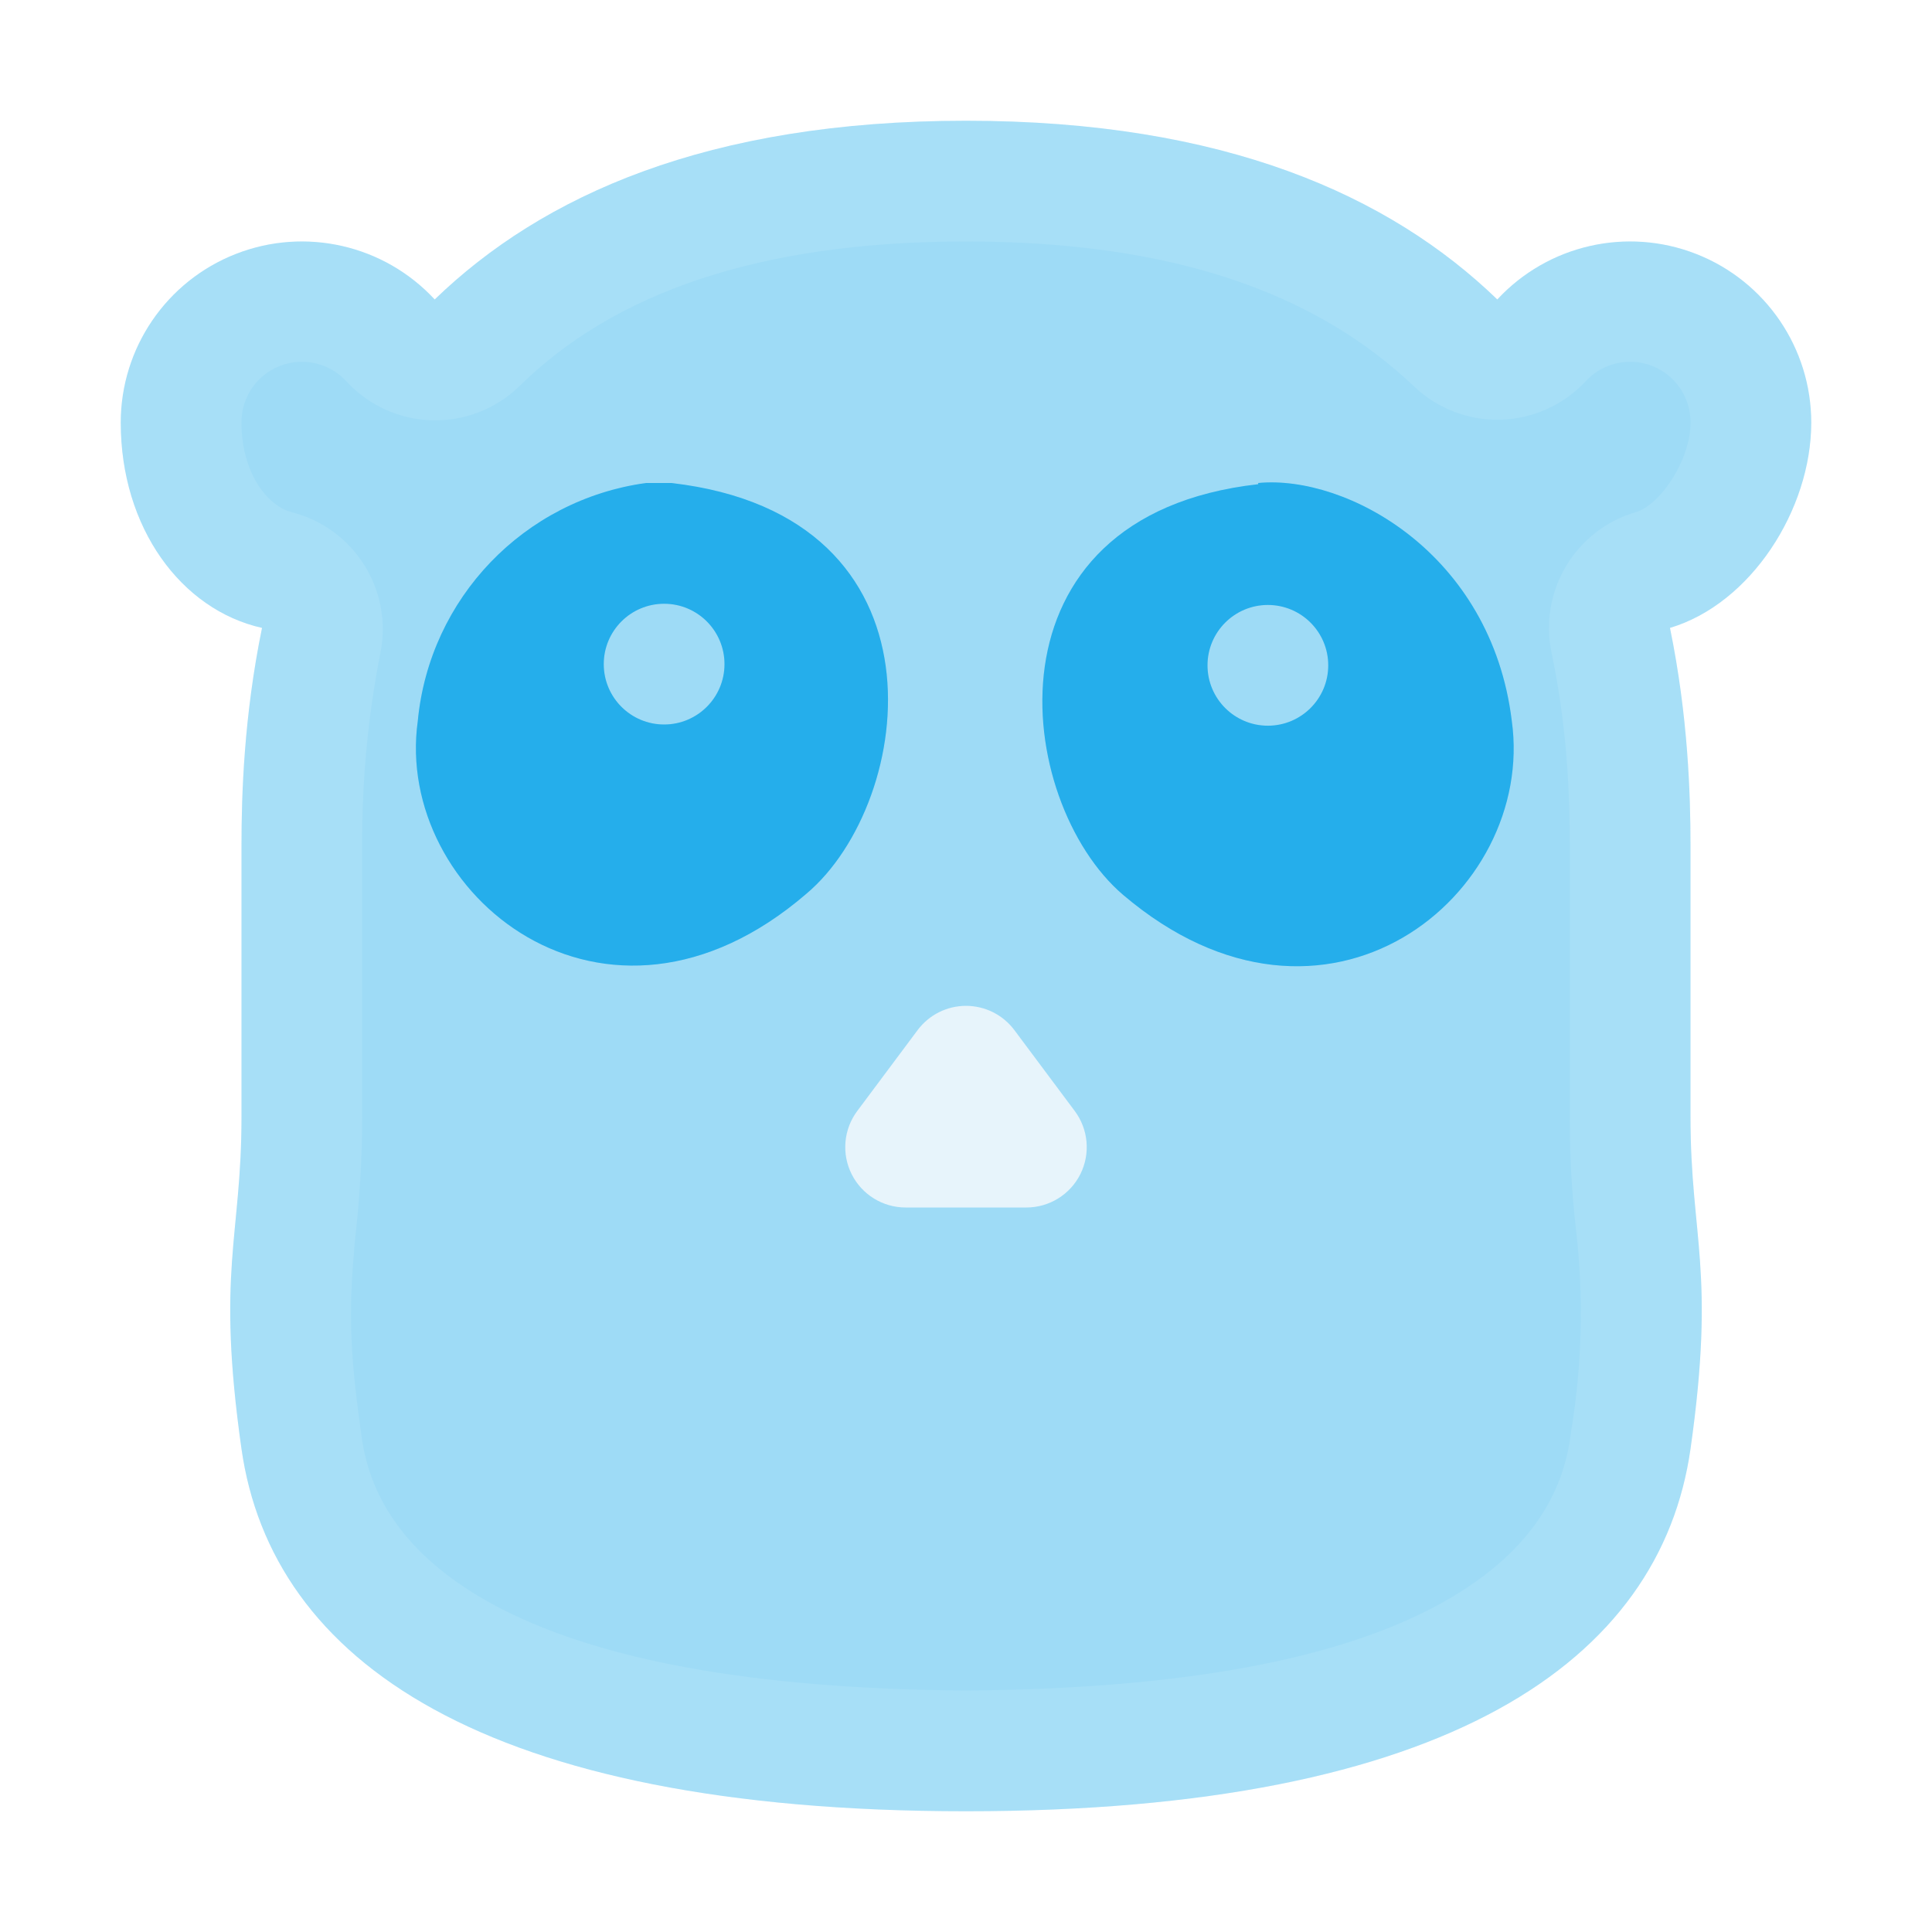
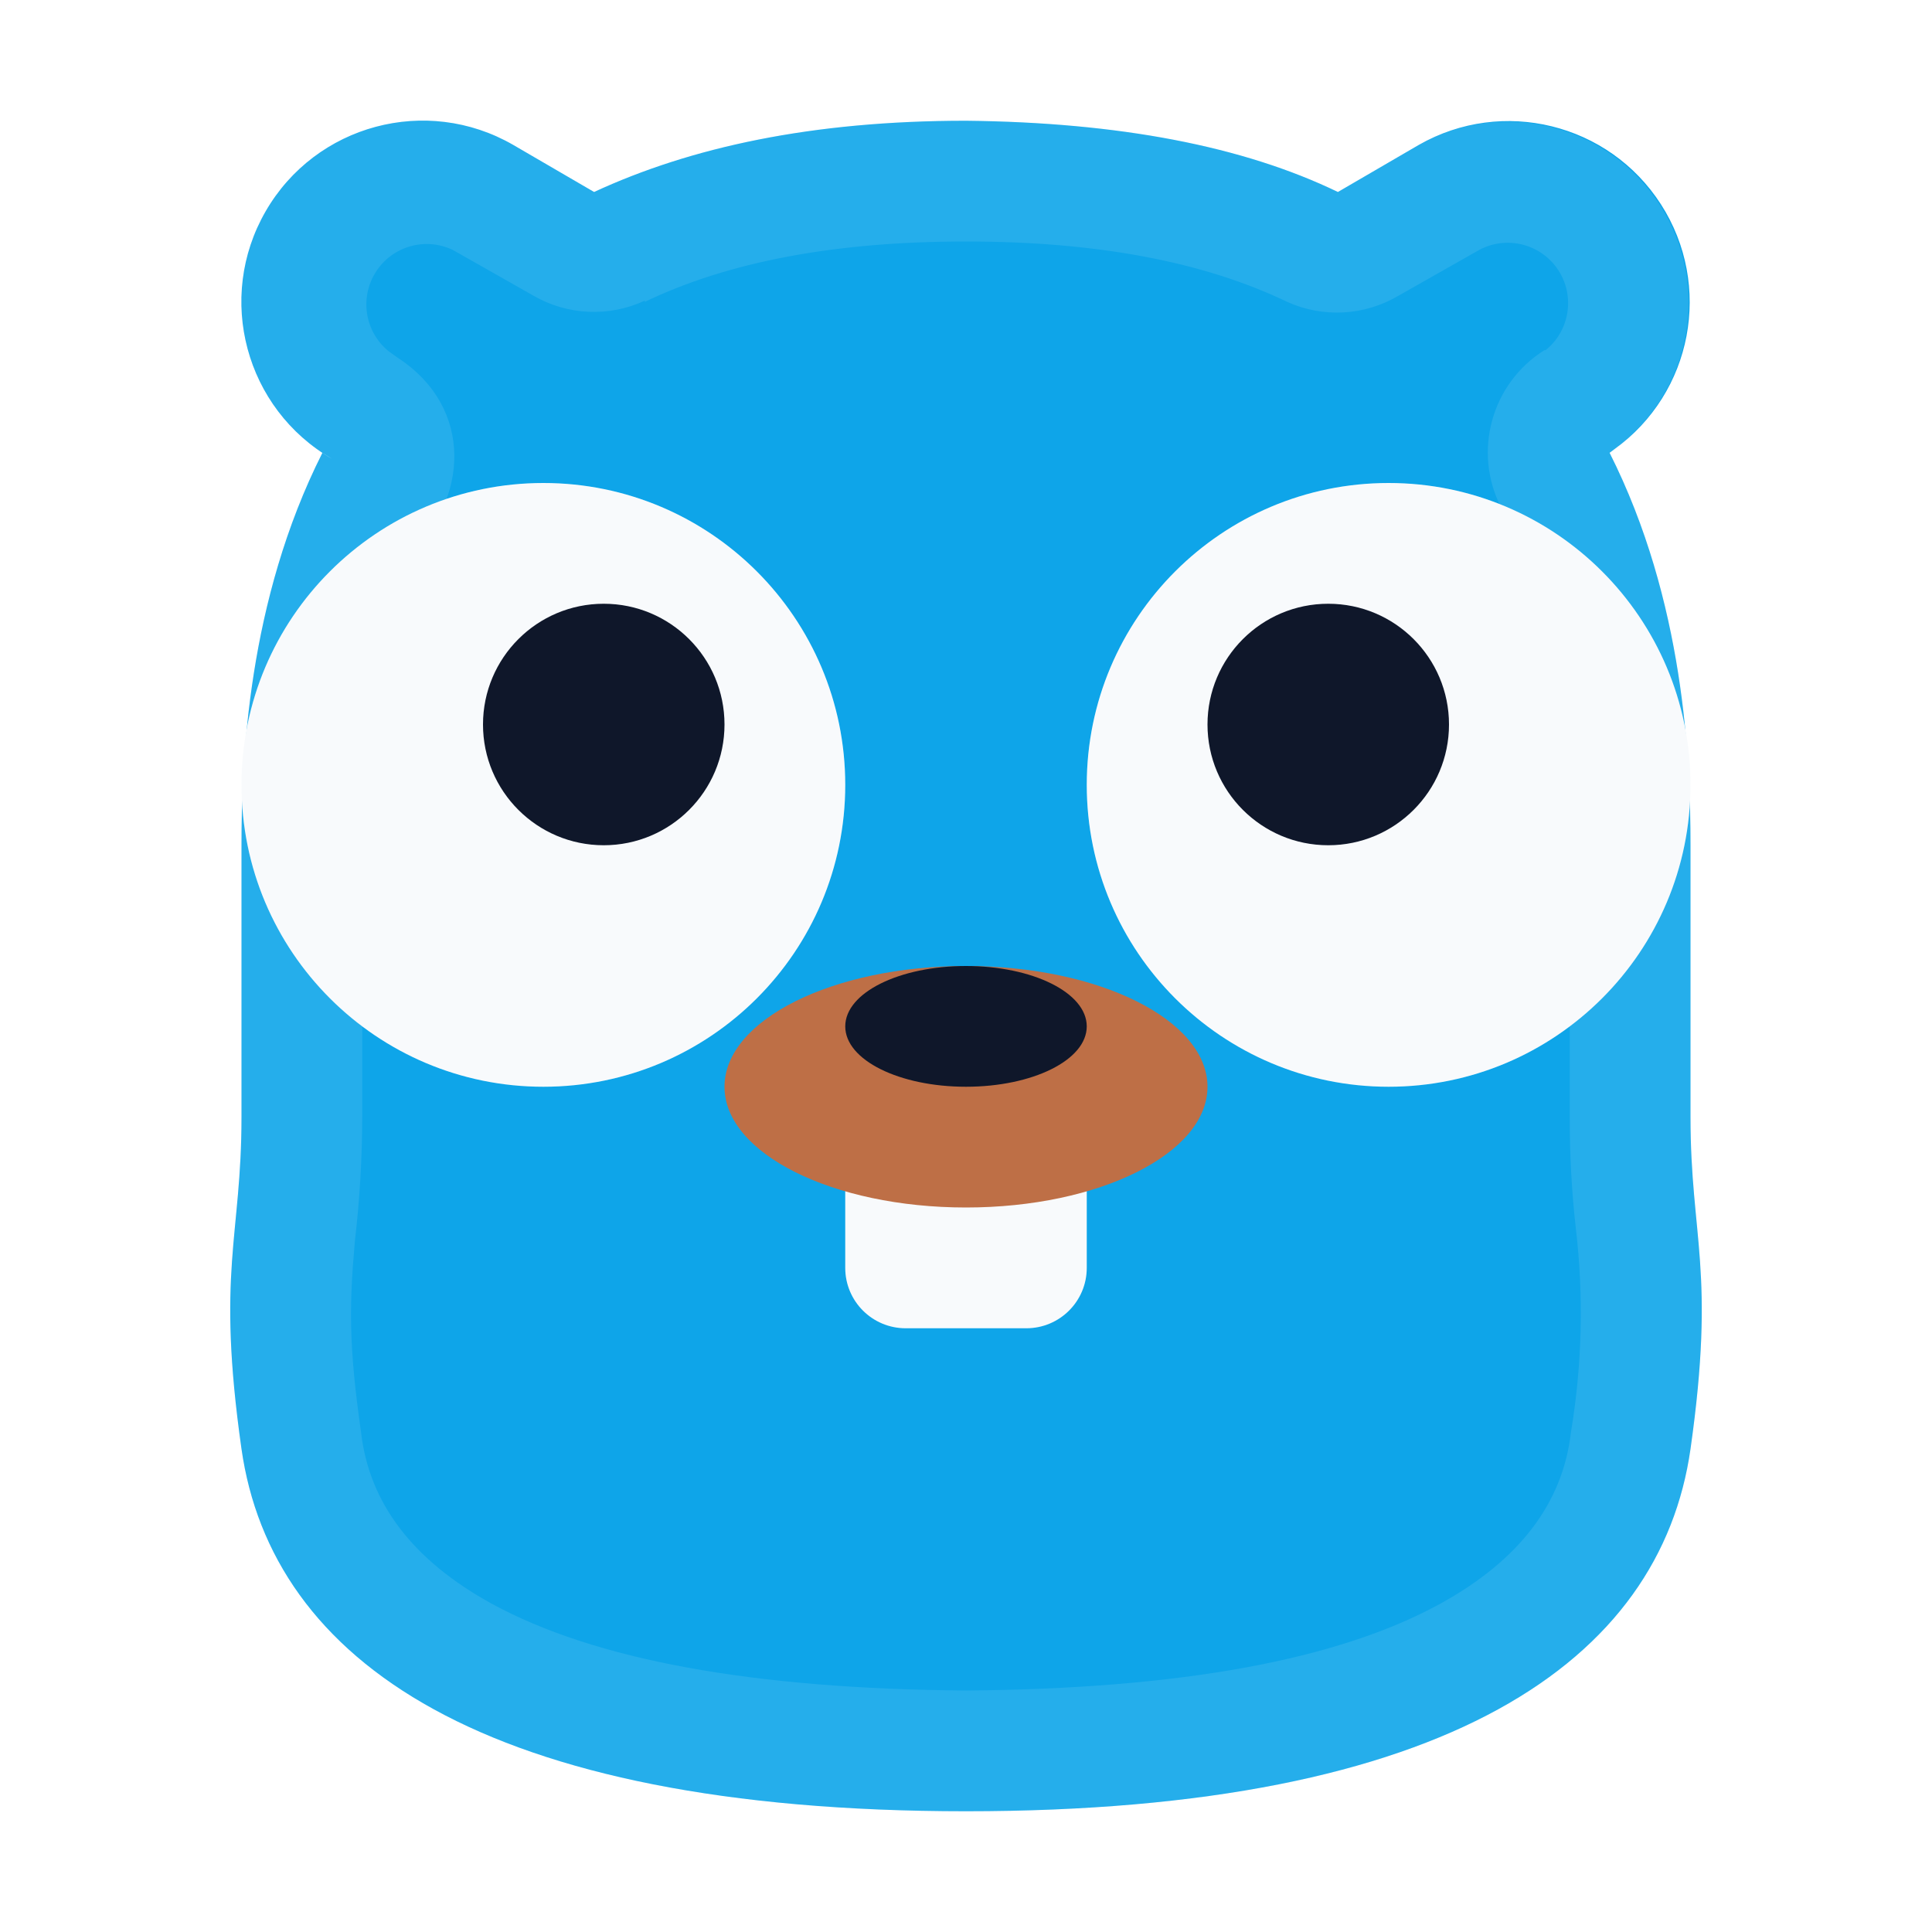
<svg xmlns="http://www.w3.org/2000/svg" xmlns:xlink="http://www.w3.org/1999/xlink" viewBox="0 0 16 16">
  <defs>
-     <path id="a" d="M5.35 4h.21c2.34.27 2.02 2.64 1.12 3.4-1.67 1.44-3.42 0-3.22-1.43A2.2 2.2 0 0 1 5.35 4m.15 1a.5.5 0 1 0 0 1 .5.5 0 0 0 0-1" />
-     <path id="b" d="M10.42 4c.73-.07 1.93.58 2.1 1.97.2 1.44-1.54 2.87-3.22 1.44-.9-.77-1.2-3.14 1.12-3.4m.08 1a.5.5 0 1 0 0 1 .5.5 0 0 0 0-1" />
+     <path id="a" d="M7 9h2v1.5a.5.5 0 0 1-.5.5h-1a.5.5 0 0 1-.5-.5zM4.5 9a2.5 2.5 0 1 0 0-5 2.5 2.5 0 0 0 0 5m7 0a2.5 2.5 0 1 0 0-5 2.5 2.5 0 0 0 0 5" />
  </defs>
-   <path fill="#0ea5e9" fill-opacity=".4" fill-rule="evenodd" d="M14 7v2.25c0 1 .21 1.27 0 2.75-.25 1.75-2 3-6 3s-5.75-1.25-6-3c-.21-1.48 0-1.75 0-2.75V7c0-.42.02-1.07.17-1.8C1.5 5.05 1 4.37 1 3.5a1.5 1.5 0 0 1 2.6-1.02C4.49 1.62 5.86 1 8 1s3.51.62 4.4 1.48A1.5 1.5 0 0 1 15 3.5c0 .72-.5 1.5-1.17 1.7.15.73.17 1.38.17 1.8" />
-   <path fill="#f8fafc" fill-opacity="0.1" d="M12.4 2.48A1.5 1.5 0 0 1 15 3.5c0 .72-.5 1.5-1.17 1.7.15.73.17 1.38.17 1.8v2.25c0 1 .21 1.27 0 2.75-.25 1.75-2 3-6 3s-5.75-1.25-6-3c-.21-1.48 0-1.75 0-2.75V7c0-.42.02-1.07.17-1.8C1.5 5.05 1 4.37 1 3.5a1.5 1.5 0 0 1 2.6-1.02C4.49 1.62 5.86 1 8 1s3.51.62 4.4 1.48m-8.1.72a1 1 0 0 1-1.43-.04.5.5 0 0 0-.87.34c0 .4.2.68.41.74a1 1 0 0 1 .74 1.17A8 8 0 0 0 3 7v2.25a9 9 0 0 1-.06 1.02c-.05.55-.05.89.05 1.59q.1.88 1.08 1.42 1.28.7 3.93.72 2.66-.02 3.93-.72.98-.54 1.08-1.42a6 6 0 0 0 .04-1.69 8 8 0 0 1-.05-.92V7c0-.56-.04-1.06-.15-1.59a1 1 0 0 1 .7-1.17c.2-.06.45-.43.45-.74a.5.5 0 0 0-.87-.34 1 1 0 0 1-1.42.04C10.9 2.43 9.72 2 8 2s-2.92.43-3.7 1.2" />
-   <path fill="#f8fafc" fill-opacity=".8" fill-rule="evenodd" d="m8.4 8.53.5.67a.5.5 0 0 1-.4.8h-1a.5.5 0 0 1-.4-.8l.5-.67a.5.5 0 0 1 .8 0" />
-   <use xlink:href="#a" fill="#0ea5e9" fill-rule="evenodd" />
+   <path fill="#0ea5e9" fill-rule="evenodd" d="m13.37 3.72-.04.03C13.95 4.98 14 6.3 14 7v2.25c0 1 .21 1.27 0 2.75-.25 1.75-2 3-6 3s-5.75-1.25-6-3c-.21-1.48 0-1.75 0-2.75V7c0-.7.05-2.02.67-3.25l.08.05a1.5 1.5 0 0 1 1.5-2.6l.67.39C5.72 1.22 6.72 1 8 1q1.9.02 3.08.59l.67-.39a1.5 1.5 0 0 1 1.62 2.52" />
+   <path fill="#f8fafc" fill-opacity="0.1" d="m11.08 1.59.67-.39a1.5 1.5 0 0 1 1.73 2.43l-.1.1-.05.02C13.95 4.98 14 6.3 14 7v2.25c0 1 .21 1.27 0 2.75-.25 1.75-2 3-6 3s-5.75-1.25-6-3c-.21-1.48 0-1.75 0-2.75V7c0-.7.05-2.02.67-3.25l.08.05a1.5 1.5 0 0 1 1.5-2.6l.67.39C5.72 1.22 6.72 1 8 1q1.9.02 3.08.59m-5.74.9a1 1 0 0 1-.92-.04l-.67-.38a.5.5 0 0 0-.53.84l.07.05c.66.43.56 1.2.12 1.6Q2.98 5.66 3 7v2.25a9 9 0 0 1-.06 1.02c-.05.55-.05.89.05 1.59q.1.88 1.08 1.42 1.28.7 3.93.72 2.66-.02 3.93-.72.98-.54 1.08-1.42a6 6 0 0 0 .04-1.69 8 8 0 0 1-.05-.92V7c0-1.05-.15-1.97-.57-2.8a1 1 0 0 1 .36-1.3h.01a.5.5 0 0 0-.55-.83l-.67.38a1 1 0 0 1-.92.05Q9.62 2 8 2t-2.66.5" />
+   <use xlink:href="#a" fill="#f8fafc" fill-rule="evenodd" />
  <use xlink:href="#a" fill="#f8fafc" fill-opacity="0.1" fill-rule="evenodd" />
-   <use xlink:href="#b" fill="#0ea5e9" fill-rule="evenodd" />
-   <use xlink:href="#b" fill="#f8fafc" fill-opacity="0.1" fill-rule="evenodd" />
+   <ellipse cx="8" cy="9" fill="#be6f46" fill-rule="evenodd" rx="2" ry="1" />
+   <path fill="#0f172a" fill-rule="evenodd" d="M5 7a1 1 0 1 0 0-2 1 1 0 0 0 0 2m6 0a1 1 0 1 0 0-2 1 1 0 0 0 0 2M8 9c.55 0 1-.22 1-.5S8.55 8 8 8s-1 .22-1 .5.45.5 1 .5" />
</svg>
